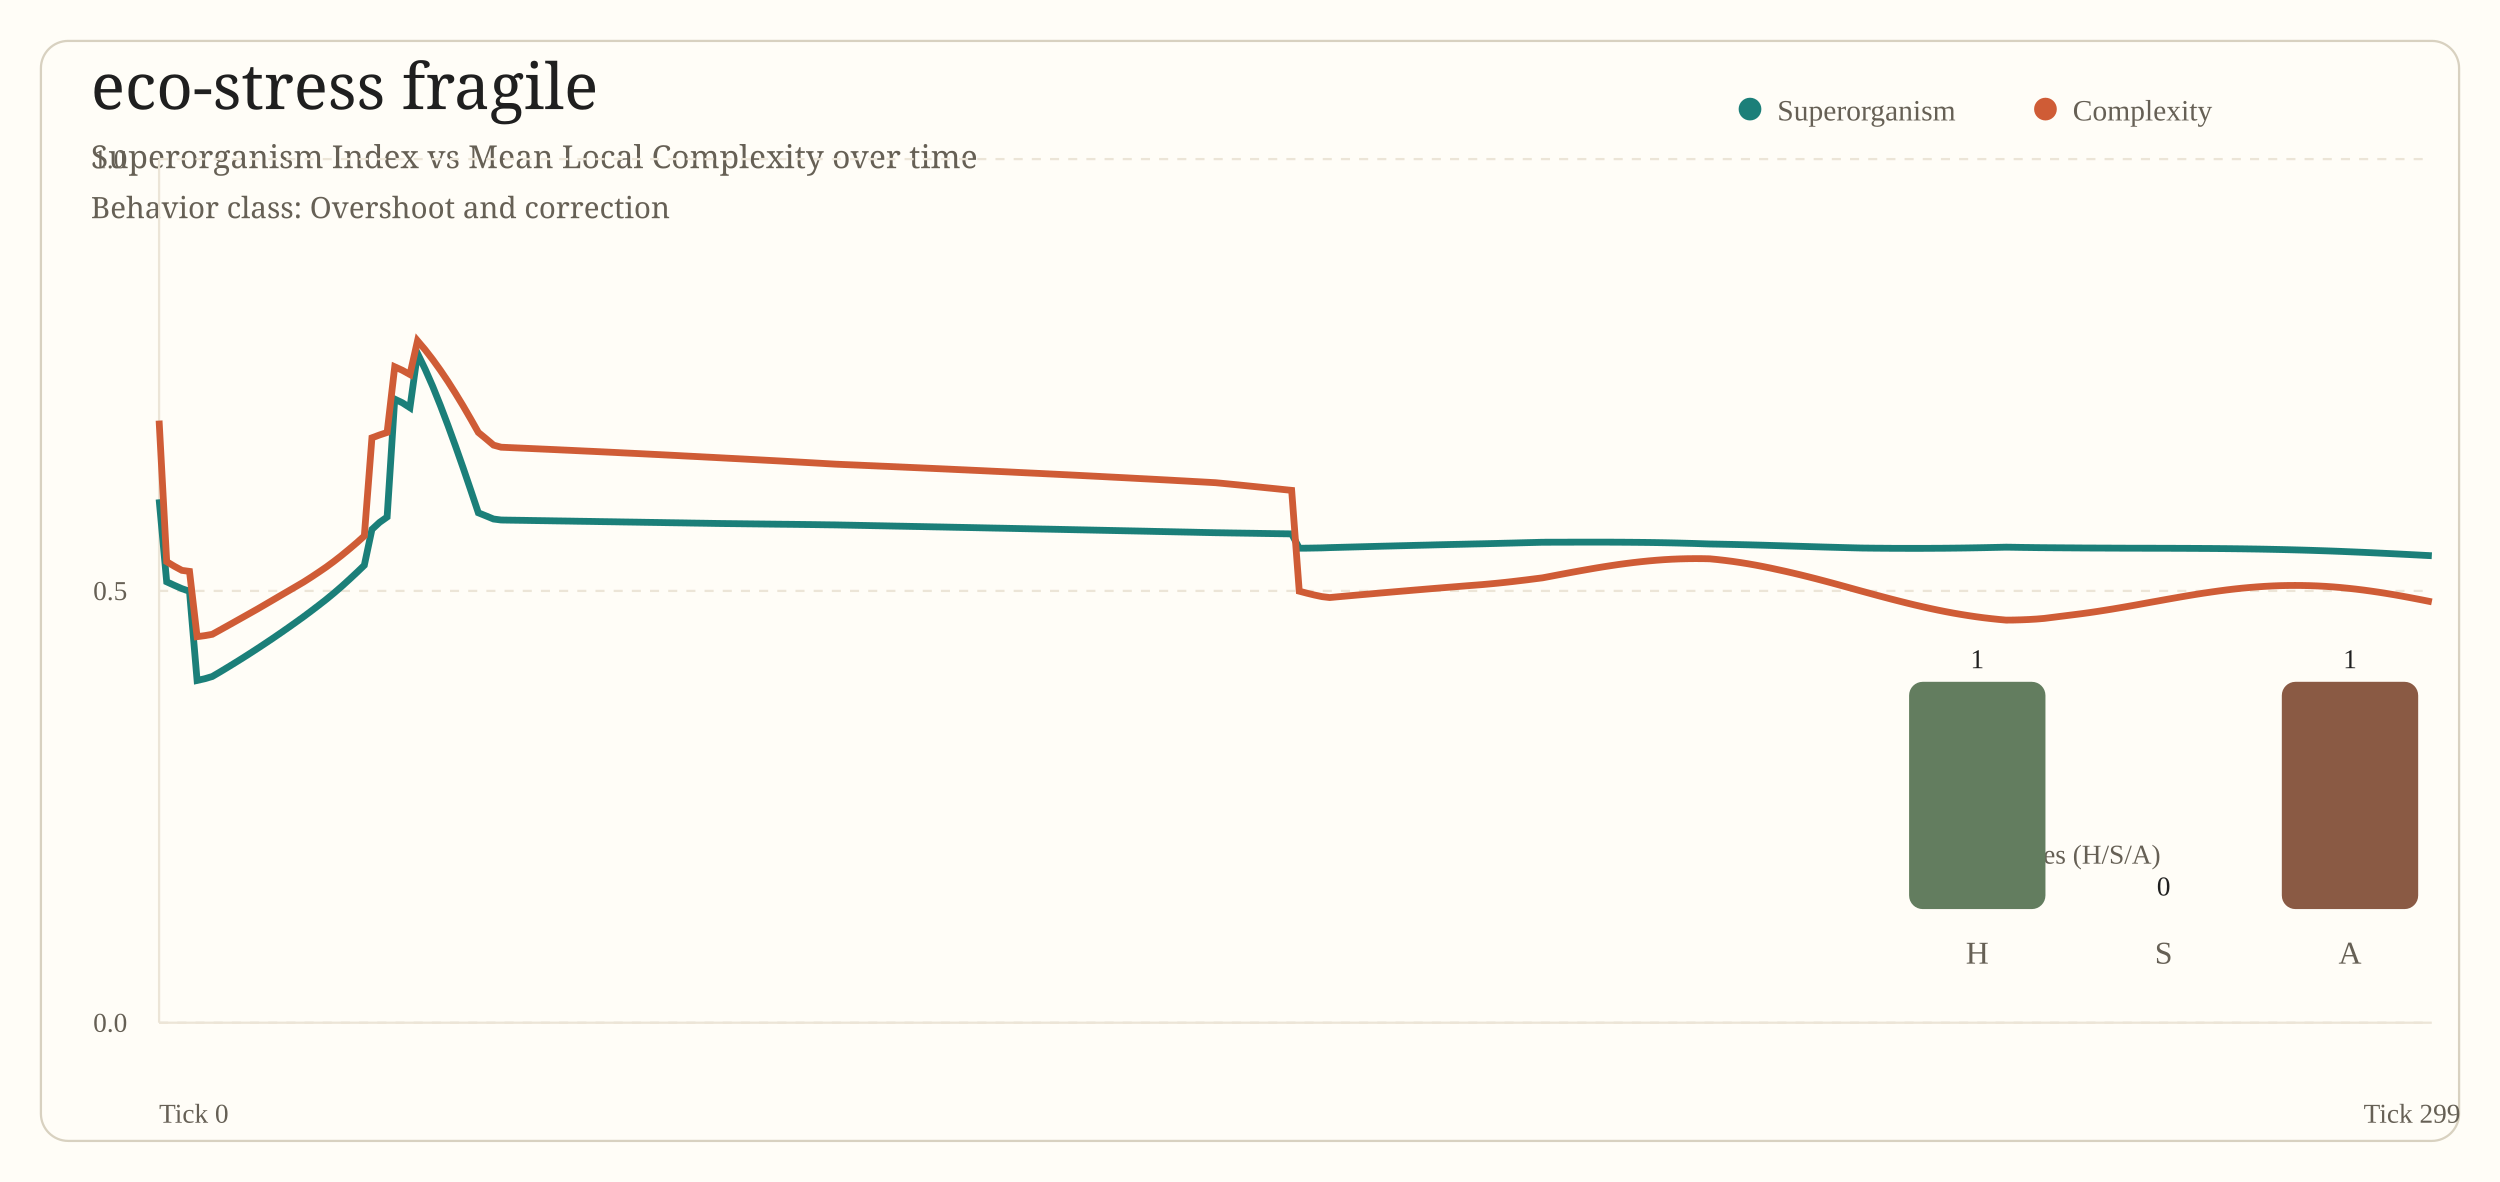
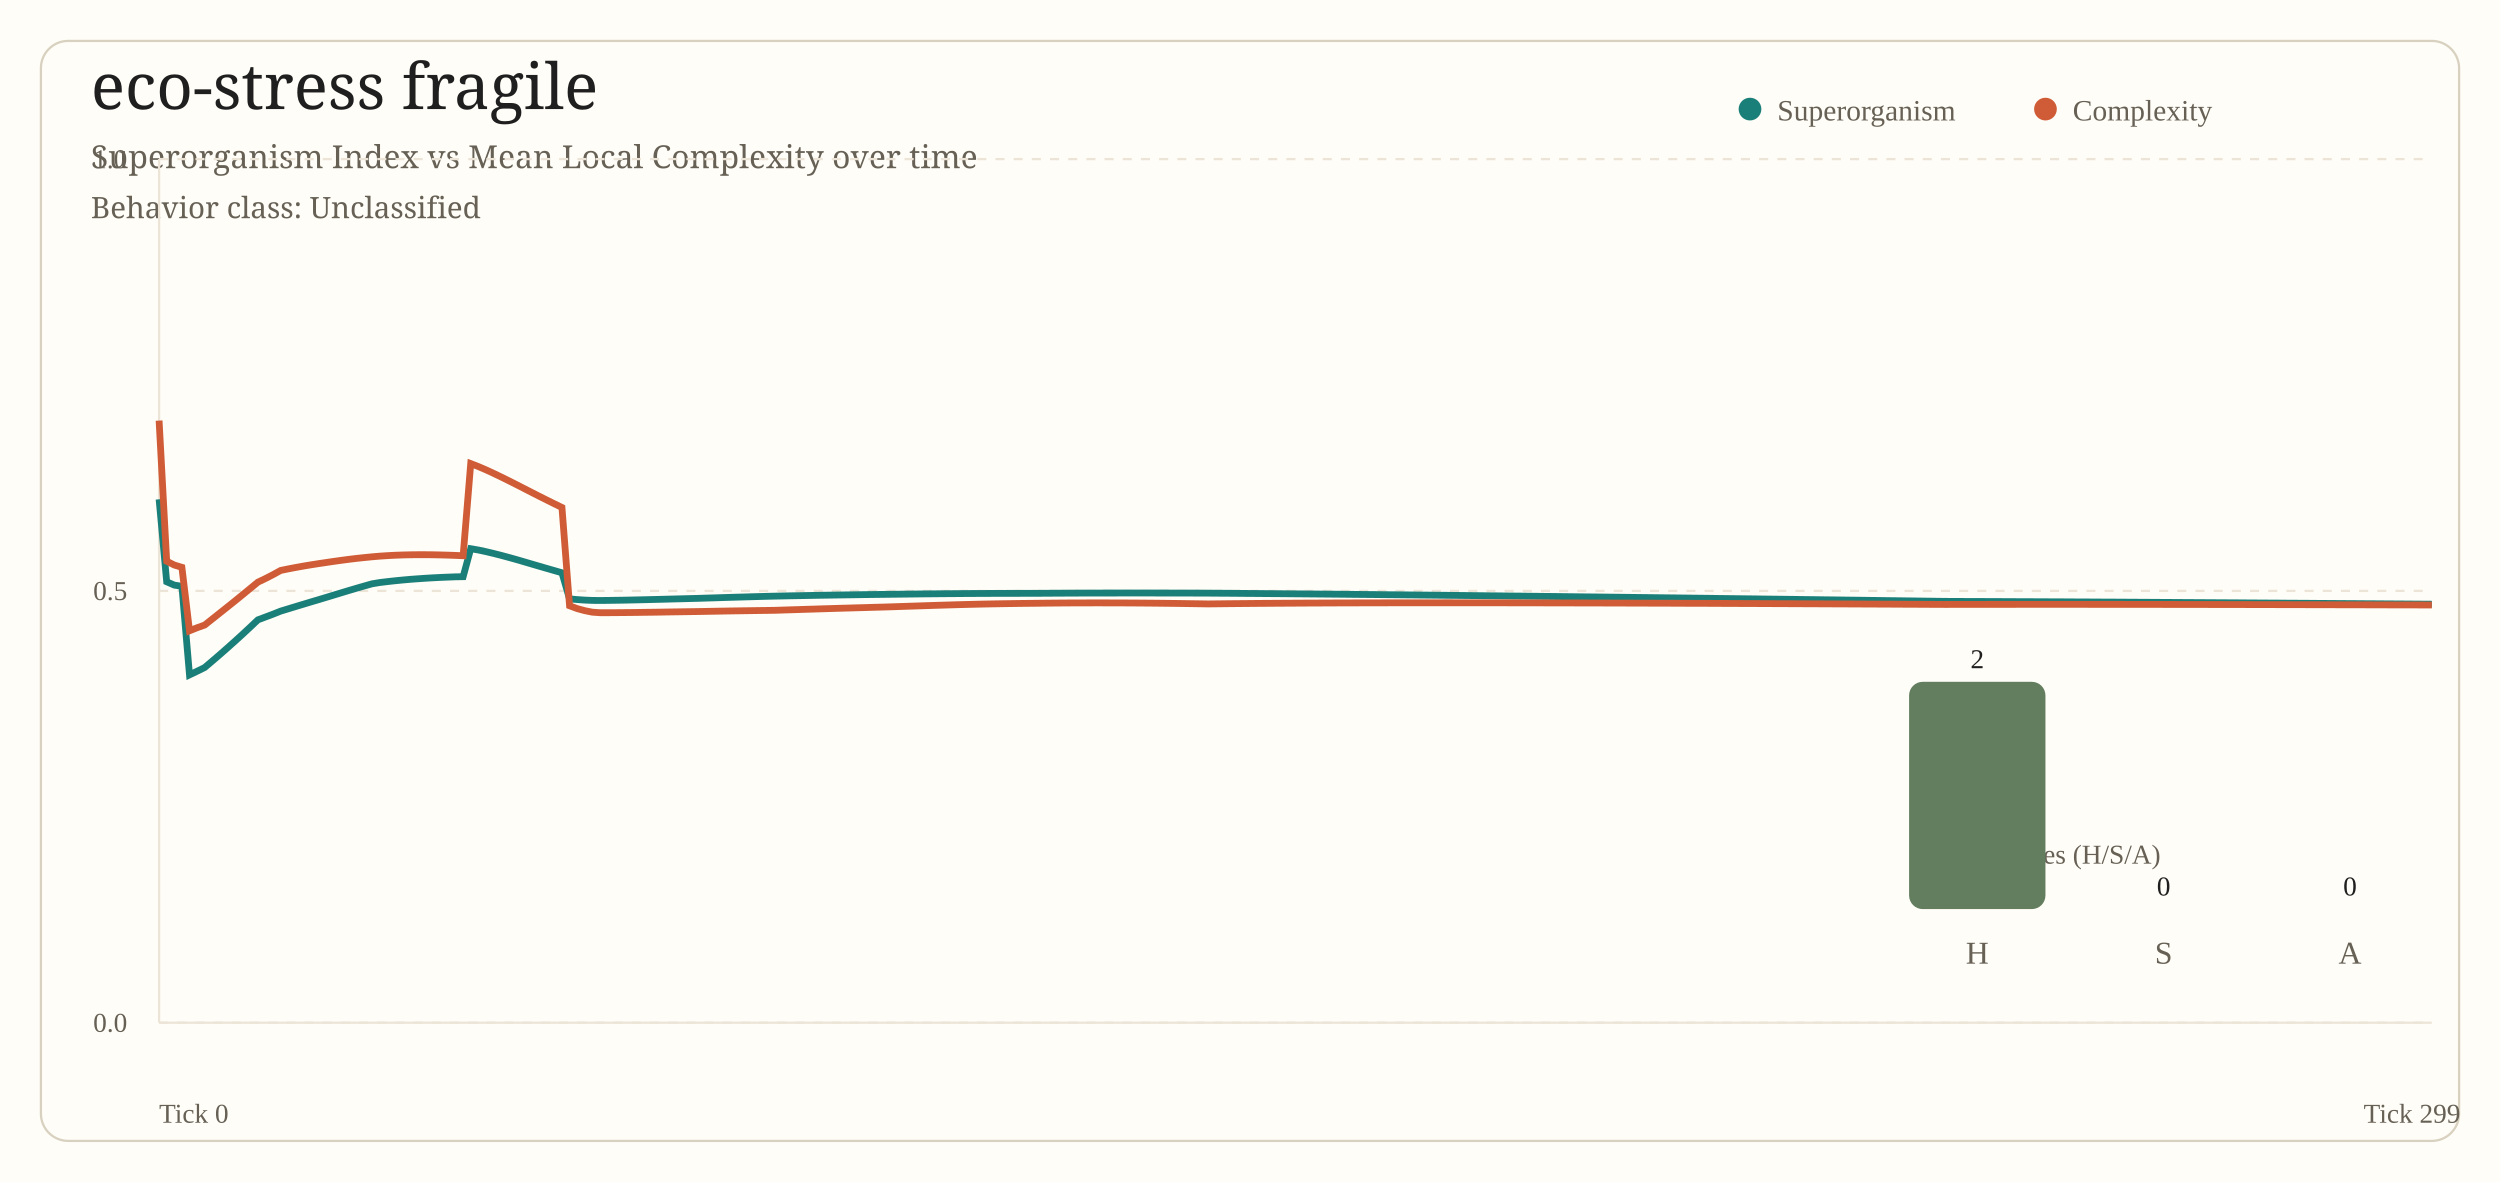
<svg xmlns="http://www.w3.org/2000/svg" width="1100" height="520" viewBox="0 0 1100 520">
  <rect x="0" y="0" width="1100" height="520" fill="#fffdf7" />
  <rect x="18" y="18" width="1064" height="484" fill="none" stroke="#d8d1c0" rx="12" />
  <text x="40" y="48" font-size="28" font-family="Georgia, serif" fill="#1f1f1f">eco-stress fragile</text>
  <text x="40" y="74" font-size="14" font-family="Georgia, serif" fill="#666055">Superorganism Index vs Mean Local Complexity over time</text>
-   <text x="40" y="96" font-size="13" font-family="Georgia, serif" fill="#666055">Behavior class: Overshoot and correction</text>
+   <text x="40" y="96" font-size="13" font-family="Georgia, serif" fill="#666055">Behavior class: Unclassified</text>
  <line x1="70" y1="70" x2="70" y2="450" stroke="#ece5d7" />
  <line x1="70" y1="450" x2="1070" y2="450" stroke="#ece5d7" />
  <line x1="70" y1="70" x2="1070" y2="70" stroke="#ece5d7" stroke-dasharray="4,4" />
  <text x="56" y="74" text-anchor="end" font-size="12" fill="#666055">1.0</text>
  <line x1="70" y1="260" x2="1070" y2="260" stroke="#ece5d7" stroke-dasharray="4,4" />
  <text x="56" y="264" text-anchor="end" font-size="12" fill="#666055">0.5</text>
  <line x1="70" y1="450" x2="1070" y2="450" stroke="#ece5d7" stroke-dasharray="4,4" />
  <text x="56" y="454" text-anchor="end" font-size="12" fill="#666055">0.0</text>
-   <path d="M 70.00 219.69 L 73.34 256.00 L 76.69 257.54 L 80.03 259.01 L 83.38 260.17 L 86.72 299.40 L 90.07 298.65 L 93.41 297.66 L 96.76 295.69 L 100.10 293.67 L 103.44 291.62 L 106.79 289.53 L 110.13 287.40 L 113.48 285.23 L 116.82 283.02 L 120.17 280.77 L 123.51 278.48 L 126.86 276.15 L 130.20 273.78 L 133.55 271.37 L 136.89 268.88 L 140.23 266.33 L 143.58 263.72 L 146.92 260.97 L 150.27 258.08 L 153.61 255.05 L 156.96 251.93 L 160.30 248.72 L 163.65 232.94 L 166.99 229.86 L 170.33 227.49 L 173.68 175.63 L 177.02 177.21 L 180.37 179.37 L 183.71 155.51 L 187.06 162.43 L 190.40 170.02 L 193.75 178.35 L 197.09 187.15 L 200.43 196.33 L 203.78 205.86 L 207.12 215.65 L 210.47 225.63 L 213.81 226.99 L 217.16 228.37 L 220.50 228.80 L 223.85 228.86 L 227.19 228.91 L 230.54 228.96 L 233.88 229.02 L 237.22 229.07 L 240.57 229.12 L 243.91 229.18 L 247.26 229.23 L 250.60 229.28 L 253.95 229.34 L 257.29 229.39 L 260.64 229.44 L 263.98 229.50 L 267.32 229.55 L 270.67 229.60 L 274.01 229.66 L 277.36 229.71 L 280.70 229.76 L 284.05 229.82 L 287.39 229.87 L 290.74 229.92 L 294.08 229.98 L 297.42 230.03 L 300.77 230.08 L 304.11 230.14 L 307.46 230.19 L 310.80 230.24 L 314.15 230.30 L 317.49 230.35 L 320.84 230.39 L 324.18 230.43 L 327.53 230.47 L 330.87 230.51 L 334.21 230.55 L 337.56 230.59 L 340.90 230.63 L 344.25 230.67 L 347.59 230.70 L 350.94 230.74 L 354.28 230.78 L 357.63 230.82 L 360.97 230.87 L 364.31 230.92 L 367.66 230.96 L 371.00 231.03 L 374.35 231.09 L 377.69 231.16 L 381.04 231.22 L 384.38 231.29 L 387.73 231.35 L 391.07 231.42 L 394.41 231.49 L 397.76 231.55 L 401.10 231.62 L 404.45 231.68 L 407.79 231.75 L 411.14 231.82 L 414.48 231.88 L 417.83 231.95 L 421.17 232.02 L 424.52 232.08 L 427.86 232.15 L 431.20 232.22 L 434.55 232.29 L 437.89 232.36 L 441.24 232.42 L 444.58 232.49 L 447.93 232.56 L 451.27 232.63 L 454.62 232.70 L 457.96 232.77 L 461.30 232.83 L 464.65 232.90 L 467.99 232.97 L 471.34 233.04 L 474.68 233.11 L 478.03 233.18 L 481.37 233.25 L 484.72 233.32 L 488.06 233.39 L 491.40 233.46 L 494.75 233.53 L 498.09 233.60 L 501.44 233.67 L 504.78 233.74 L 508.13 233.82 L 511.47 233.89 L 514.82 233.96 L 518.16 234.03 L 521.51 234.10 L 524.85 234.17 L 528.19 234.25 L 531.54 234.32 L 534.88 234.39 L 538.23 234.44 L 541.57 234.50 L 544.92 234.55 L 548.26 234.60 L 551.61 234.65 L 554.95 234.71 L 558.29 234.76 L 561.64 234.81 L 564.98 234.86 L 568.33 234.91 L 571.67 241.22 L 575.02 241.19 L 578.36 241.13 L 581.71 241.07 L 585.05 240.95 L 588.39 240.86 L 591.74 240.77 L 595.08 240.68 L 598.43 240.59 L 601.77 240.50 L 605.12 240.41 L 608.46 240.32 L 611.81 240.24 L 615.15 240.15 L 618.49 240.07 L 621.84 239.98 L 625.18 239.90 L 628.53 239.82 L 631.87 239.73 L 635.22 239.65 L 638.56 239.57 L 641.91 239.50 L 645.25 239.42 L 648.60 239.34 L 651.94 239.27 L 655.28 239.19 L 658.63 239.11 L 661.97 239.02 L 665.32 238.94 L 668.66 238.85 L 672.01 238.76 L 675.35 238.68 L 678.70 238.59 L 682.04 238.58 L 685.38 238.57 L 688.73 238.56 L 692.07 238.55 L 695.42 238.54 L 698.76 238.54 L 702.11 238.54 L 705.45 238.54 L 708.80 238.55 L 712.14 238.57 L 715.48 238.59 L 718.83 238.62 L 722.17 238.65 L 725.52 238.69 L 728.86 238.74 L 732.21 238.80 L 735.55 238.87 L 738.90 238.95 L 742.24 239.04 L 745.59 239.13 L 748.93 239.24 L 752.27 239.35 L 755.62 239.41 L 758.96 239.48 L 762.31 239.55 L 765.65 239.63 L 769.00 239.71 L 772.34 239.80 L 775.69 239.89 L 779.03 239.99 L 782.37 240.09 L 785.72 240.19 L 789.06 240.29 L 792.41 240.39 L 795.75 240.49 L 799.10 240.59 L 802.44 240.69 L 805.79 240.78 L 809.13 240.87 L 812.47 240.96 L 815.82 241.05 L 819.16 241.13 L 822.51 241.17 L 825.85 241.21 L 829.20 241.23 L 832.54 241.26 L 835.89 241.27 L 839.23 241.28 L 842.58 241.28 L 845.92 241.28 L 849.26 241.26 L 852.61 241.24 L 855.95 241.22 L 859.30 241.18 L 862.64 241.14 L 865.99 241.09 L 869.33 241.03 L 872.68 240.97 L 876.02 240.90 L 879.36 240.83 L 882.71 240.75 L 886.05 240.80 L 889.40 240.86 L 892.74 240.90 L 896.09 240.95 L 899.43 240.98 L 902.78 241.01 L 906.12 241.03 L 909.46 241.06 L 912.81 241.08 L 916.15 241.11 L 919.50 241.13 L 922.84 241.14 L 926.19 241.16 L 929.53 241.17 L 932.88 241.19 L 936.22 241.20 L 939.57 241.21 L 942.91 241.22 L 946.25 241.22 L 949.60 241.23 L 952.94 241.24 L 956.29 241.25 L 959.63 241.27 L 962.98 241.28 L 966.32 241.30 L 969.67 241.32 L 973.01 241.34 L 976.35 241.37 L 979.70 241.40 L 983.04 241.44 L 986.39 241.48 L 989.73 241.53 L 993.08 241.58 L 996.42 241.64 L 999.77 241.71 L 1003.11 241.78 L 1006.45 241.86 L 1009.80 241.95 L 1013.14 242.04 L 1016.49 242.14 L 1019.83 242.25 L 1023.18 242.36 L 1026.52 242.48 L 1029.87 242.61 L 1033.21 242.75 L 1036.56 242.89 L 1039.90 243.03 L 1043.24 243.18 L 1046.59 243.34 L 1049.93 243.50 L 1053.28 243.66 L 1056.62 243.83 L 1059.97 244.00 L 1063.31 244.17 L 1066.66 244.35 L 1070.00 244.52" fill="none" stroke="#1b7f79" stroke-width="3" />
-   <path d="M 70.00 185.06 L 73.34 247.13 L 76.69 249.15 L 80.03 250.96 L 83.38 251.41 L 86.72 280.13 L 90.07 279.68 L 93.41 279.09 L 96.76 277.24 L 100.10 275.38 L 103.44 273.51 L 106.79 271.63 L 110.13 269.75 L 113.48 267.86 L 116.82 265.91 L 120.17 263.95 L 123.51 261.99 L 126.86 260.04 L 130.20 258.09 L 133.55 256.12 L 136.89 253.99 L 140.23 251.77 L 143.58 249.48 L 146.92 247.02 L 150.27 244.41 L 153.61 241.66 L 156.96 238.82 L 160.30 235.82 L 163.65 192.63 L 166.99 191.39 L 170.33 190.28 L 173.68 161.41 L 177.02 162.92 L 180.37 164.79 L 183.71 149.94 L 187.06 153.90 L 190.40 158.22 L 193.75 162.88 L 197.09 167.84 L 200.43 173.11 L 203.78 178.61 L 207.12 184.36 L 210.47 190.27 L 213.81 193.01 L 217.16 195.85 L 220.50 196.77 L 223.85 196.92 L 227.19 197.07 L 230.54 197.22 L 233.88 197.37 L 237.22 197.52 L 240.57 197.67 L 243.91 197.82 L 247.26 197.98 L 250.60 198.13 L 253.95 198.29 L 257.29 198.45 L 260.64 198.60 L 263.98 198.76 L 267.32 198.92 L 270.67 199.08 L 274.01 199.25 L 277.36 199.41 L 280.70 199.57 L 284.05 199.74 L 287.39 199.91 L 290.74 200.07 L 294.08 200.24 L 297.42 200.41 L 300.77 200.59 L 304.11 200.76 L 307.46 200.93 L 310.80 201.11 L 314.15 201.28 L 317.49 201.46 L 320.84 201.64 L 324.18 201.81 L 327.53 201.99 L 330.87 202.17 L 334.21 202.35 L 337.56 202.53 L 340.90 202.71 L 344.25 202.89 L 347.59 203.08 L 350.94 203.27 L 354.28 203.46 L 357.63 203.65 L 360.97 203.84 L 364.31 204.04 L 367.66 204.23 L 371.00 204.38 L 374.35 204.52 L 377.69 204.66 L 381.04 204.81 L 384.38 204.95 L 387.73 205.10 L 391.07 205.24 L 394.41 205.39 L 397.76 205.54 L 401.10 205.69 L 404.45 205.84 L 407.79 205.99 L 411.14 206.14 L 414.48 206.29 L 417.83 206.44 L 421.17 206.60 L 424.52 206.75 L 427.86 206.91 L 431.20 207.06 L 434.55 207.22 L 437.89 207.38 L 441.24 207.53 L 444.58 207.69 L 447.93 207.86 L 451.27 208.02 L 454.62 208.18 L 457.96 208.34 L 461.30 208.51 L 464.65 208.67 L 467.99 208.84 L 471.34 209.00 L 474.68 209.17 L 478.03 209.34 L 481.37 209.51 L 484.72 209.68 L 488.06 209.86 L 491.40 210.03 L 494.75 210.20 L 498.09 210.38 L 501.44 210.56 L 504.78 210.73 L 508.13 210.91 L 511.47 211.09 L 514.82 211.27 L 518.16 211.46 L 521.51 211.64 L 524.85 211.83 L 528.19 212.01 L 531.54 212.20 L 534.88 212.39 L 538.23 212.71 L 541.57 213.04 L 544.92 213.37 L 548.26 213.71 L 551.61 214.05 L 554.95 214.39 L 558.29 214.73 L 561.64 215.07 L 564.98 215.42 L 568.33 215.76 L 571.67 260.11 L 575.02 261.00 L 578.36 261.81 L 581.71 262.52 L 585.05 262.92 L 588.39 262.61 L 591.74 262.31 L 595.08 262.01 L 598.43 261.71 L 601.77 261.42 L 605.12 261.12 L 608.46 260.83 L 611.81 260.54 L 615.15 260.25 L 618.49 259.97 L 621.84 259.68 L 625.18 259.40 L 628.53 259.12 L 631.87 258.84 L 635.22 258.57 L 638.56 258.30 L 641.91 258.03 L 645.25 257.76 L 648.60 257.50 L 651.94 257.24 L 655.28 256.94 L 658.63 256.62 L 661.97 256.27 L 665.32 255.90 L 668.66 255.50 L 672.01 255.10 L 675.35 254.67 L 678.70 254.25 L 682.04 253.62 L 685.38 252.98 L 688.73 252.35 L 692.07 251.73 L 695.42 251.12 L 698.76 250.53 L 702.11 249.95 L 705.45 249.40 L 708.80 248.88 L 712.14 248.38 L 715.48 247.93 L 718.83 247.51 L 722.17 247.13 L 725.52 246.79 L 728.86 246.50 L 732.21 246.25 L 735.55 246.06 L 738.90 245.92 L 742.24 245.83 L 745.59 245.79 L 748.93 245.80 L 752.27 245.87 L 755.62 246.20 L 758.96 246.58 L 762.31 247.01 L 765.65 247.50 L 769.00 248.04 L 772.34 248.63 L 775.69 249.27 L 779.03 249.95 L 782.37 250.68 L 785.72 251.41 L 789.06 252.18 L 792.41 252.98 L 795.75 253.81 L 799.10 254.66 L 802.44 255.54 L 805.79 256.43 L 809.13 257.34 L 812.47 258.26 L 815.82 259.19 L 819.16 260.11 L 822.51 261.02 L 825.85 261.93 L 829.20 262.82 L 832.54 263.70 L 835.89 264.55 L 839.23 265.39 L 842.58 266.20 L 845.92 266.97 L 849.26 267.72 L 852.61 268.43 L 855.95 269.10 L 859.30 269.73 L 862.64 270.31 L 865.99 270.85 L 869.33 271.35 L 872.68 271.80 L 876.02 272.19 L 879.36 272.54 L 882.71 272.85 L 886.05 272.81 L 889.40 272.72 L 892.74 272.58 L 896.09 272.38 L 899.43 272.10 L 902.78 271.68 L 906.12 271.26 L 909.46 270.84 L 912.81 270.42 L 916.15 269.99 L 919.50 269.53 L 922.84 269.03 L 926.19 268.51 L 929.53 267.97 L 932.88 267.40 L 936.22 266.82 L 939.57 266.23 L 942.91 265.62 L 946.25 265.01 L 949.60 264.41 L 952.94 263.80 L 956.29 263.21 L 959.63 262.62 L 962.98 262.05 L 966.32 261.50 L 969.67 260.97 L 973.01 260.48 L 976.35 260.01 L 979.70 259.57 L 983.04 259.17 L 986.39 258.81 L 989.73 258.50 L 993.08 258.23 L 996.42 258.00 L 999.77 257.82 L 1003.11 257.69 L 1006.45 257.62 L 1009.80 257.59 L 1013.14 257.62 L 1016.49 257.69 L 1019.83 257.82 L 1023.18 258.00 L 1026.52 258.23 L 1029.87 258.51 L 1033.21 258.84 L 1036.56 259.21 L 1039.90 259.62 L 1043.24 260.08 L 1046.59 260.57 L 1049.93 261.10 L 1053.28 261.66 L 1056.62 262.25 L 1059.97 262.87 L 1063.31 263.51 L 1066.66 264.16 L 1070.00 264.83" fill="none" stroke="#cf5c36" stroke-width="3" />
+   <path d="M 70.00 219.69 L 73.34 255.98 L 76.69 257.45 L 80.03 257.96 L 83.38 296.94 L 86.72 295.35 L 90.07 293.70 L 93.41 290.86 L 96.76 287.98 L 100.10 285.05 L 103.44 282.06 L 106.79 279.01 L 110.13 275.90 L 113.48 272.73 L 116.82 271.48 L 120.17 270.22 L 123.51 268.89 L 126.86 267.87 L 130.20 266.85 L 133.55 265.84 L 136.89 264.83 L 140.23 263.84 L 143.58 262.83 L 146.92 261.82 L 150.27 260.80 L 153.61 259.79 L 156.96 258.80 L 160.30 257.84 L 163.65 256.89 L 166.99 256.33 L 170.33 255.92 L 173.68 255.55 L 177.02 255.22 L 180.37 254.92 L 183.71 254.67 L 187.06 254.44 L 190.40 254.24 L 193.75 254.07 L 197.09 253.93 L 200.43 253.80 L 203.78 253.74 L 207.12 241.44 L 210.47 242.00 L 213.81 242.72 L 217.16 243.51 L 220.50 244.36 L 223.85 245.26 L 227.19 246.19 L 230.54 247.17 L 233.88 248.15 L 237.22 249.13 L 240.57 250.10 L 243.91 251.06 L 247.26 252.02 L 250.60 263.51 L 253.95 263.81 L 257.29 264.04 L 260.64 264.18 L 263.98 264.21 L 267.32 264.18 L 270.67 264.13 L 274.01 264.08 L 277.36 264.01 L 280.70 263.94 L 284.05 263.86 L 287.39 263.78 L 290.74 263.70 L 294.08 263.61 L 297.42 263.52 L 300.77 263.44 L 304.11 263.35 L 307.46 263.27 L 310.80 263.16 L 314.15 263.06 L 317.49 262.95 L 320.84 262.85 L 324.18 262.75 L 327.53 262.66 L 330.87 262.56 L 334.21 262.47 L 337.56 262.38 L 340.90 262.30 L 344.25 262.23 L 347.59 262.16 L 350.94 262.10 L 354.28 262.04 L 357.63 261.98 L 360.97 261.92 L 364.31 261.87 L 367.66 261.82 L 371.00 261.77 L 374.35 261.72 L 377.69 261.67 L 381.04 261.62 L 384.38 261.58 L 387.73 261.54 L 391.07 261.50 L 394.41 261.46 L 397.76 261.42 L 401.10 261.38 L 404.45 261.34 L 407.79 261.30 L 411.14 261.27 L 414.48 261.24 L 417.83 261.21 L 421.17 261.19 L 424.52 261.16 L 427.86 261.14 L 431.20 261.13 L 434.55 261.11 L 437.89 261.10 L 441.24 261.09 L 444.58 261.08 L 447.93 261.08 L 451.27 261.07 L 454.62 261.07 L 457.96 261.05 L 461.30 261.03 L 464.65 261.01 L 467.99 260.99 L 471.34 260.98 L 474.68 260.96 L 478.03 260.95 L 481.37 260.94 L 484.72 260.94 L 488.06 260.93 L 491.40 260.93 L 494.75 260.92 L 498.09 260.92 L 501.44 260.92 L 504.78 260.92 L 508.13 260.93 L 511.47 260.93 L 514.82 260.94 L 518.16 260.94 L 521.51 260.95 L 524.85 260.96 L 528.19 260.97 L 531.54 260.98 L 534.88 261.01 L 538.23 261.03 L 541.57 261.05 L 544.92 261.08 L 548.26 261.11 L 551.61 261.13 L 554.95 261.16 L 558.29 261.19 L 561.64 261.21 L 564.98 261.24 L 568.33 261.27 L 571.67 261.30 L 575.02 261.33 L 578.36 261.36 L 581.71 261.39 L 585.05 261.42 L 588.39 261.45 L 591.74 261.48 L 595.08 261.52 L 598.43 261.55 L 601.77 261.58 L 605.12 261.61 L 608.46 261.65 L 611.81 261.68 L 615.15 261.71 L 618.49 261.75 L 621.84 261.78 L 625.18 261.82 L 628.53 261.85 L 631.87 261.89 L 635.22 261.92 L 638.56 261.96 L 641.91 261.99 L 645.25 262.03 L 648.60 262.06 L 651.94 262.10 L 655.28 262.14 L 658.63 262.17 L 661.97 262.21 L 665.32 262.25 L 668.66 262.28 L 672.01 262.32 L 675.35 262.36 L 678.70 262.40 L 682.04 262.43 L 685.38 262.47 L 688.73 262.51 L 692.07 262.55 L 695.42 262.59 L 698.76 262.63 L 702.11 262.66 L 705.45 262.70 L 708.80 262.74 L 712.14 262.78 L 715.48 262.82 L 718.83 262.86 L 722.17 262.90 L 725.52 262.94 L 728.86 262.98 L 732.21 263.02 L 735.55 263.06 L 738.90 263.10 L 742.24 263.14 L 745.59 263.18 L 748.93 263.22 L 752.27 263.26 L 755.62 263.31 L 758.96 263.35 L 762.31 263.39 L 765.65 263.43 L 769.00 263.47 L 772.34 263.51 L 775.69 263.56 L 779.03 263.60 L 782.37 263.64 L 785.72 263.68 L 789.06 263.72 L 792.41 263.77 L 795.75 263.81 L 799.10 263.85 L 802.44 263.90 L 805.79 263.94 L 809.13 263.98 L 812.47 264.03 L 815.82 264.07 L 819.16 264.11 L 822.51 264.16 L 825.85 264.20 L 829.20 264.25 L 832.54 264.29 L 835.89 264.33 L 839.23 264.38 L 842.58 264.42 L 845.92 264.47 L 849.26 264.51 L 852.61 264.56 L 855.95 264.60 L 859.30 264.62 L 862.64 264.63 L 865.99 264.64 L 869.33 264.65 L 872.68 264.66 L 876.02 264.68 L 879.36 264.69 L 882.71 264.70 L 886.05 264.72 L 889.40 264.73 L 892.74 264.74 L 896.09 264.76 L 899.43 264.77 L 902.78 264.79 L 906.12 264.80 L 909.46 264.82 L 912.81 264.84 L 916.15 264.85 L 919.50 264.87 L 922.84 264.89 L 926.19 264.91 L 929.53 264.92 L 932.88 264.94 L 936.22 264.96 L 939.57 264.98 L 942.91 265.00 L 946.25 265.02 L 949.60 265.04 L 952.94 265.06 L 956.29 265.08 L 959.63 265.10 L 962.98 265.12 L 966.32 265.14 L 969.67 265.16 L 973.01 265.18 L 976.35 265.20 L 979.70 265.22 L 983.04 265.24 L 986.39 265.26 L 989.73 265.29 L 993.08 265.31 L 996.42 265.33 L 999.77 265.35 L 1003.11 265.37 L 1006.45 265.40 L 1009.80 265.42 L 1013.14 265.44 L 1016.49 265.46 L 1019.83 265.49 L 1023.18 265.51 L 1026.52 265.53 L 1029.87 265.56 L 1033.21 265.58 L 1036.56 265.60 L 1039.90 265.63 L 1043.24 265.65 L 1046.59 265.67 L 1049.93 265.70 L 1053.28 265.72 L 1056.62 265.74 L 1059.97 265.77 L 1063.31 265.79 L 1066.66 265.82 L 1070.00 265.84" fill="none" stroke="#1b7f79" stroke-width="3" />
+   <path d="M 70.00 185.06 L 73.34 246.93 L 76.69 248.61 L 80.03 249.62 L 83.38 277.54 L 86.72 276.21 L 90.07 275.01 L 93.41 272.36 L 96.76 269.70 L 100.10 267.04 L 103.44 264.37 L 106.79 261.64 L 110.13 258.90 L 113.48 256.15 L 116.82 254.55 L 120.17 252.83 L 123.51 250.99 L 126.86 250.31 L 130.20 249.67 L 133.55 249.07 L 136.89 248.51 L 140.23 247.99 L 143.58 247.49 L 146.92 247.00 L 150.27 246.53 L 153.61 246.09 L 156.96 245.69 L 160.30 245.33 L 163.65 245.00 L 166.99 244.71 L 170.33 244.49 L 173.68 244.31 L 177.02 244.19 L 180.37 244.11 L 183.71 244.07 L 187.06 244.07 L 190.40 244.10 L 193.75 244.17 L 197.09 244.26 L 200.43 244.38 L 203.78 244.52 L 207.12 203.99 L 210.47 205.28 L 213.81 206.72 L 217.16 208.26 L 220.50 209.86 L 223.85 211.52 L 227.19 213.20 L 230.54 214.92 L 233.88 216.63 L 237.22 218.33 L 240.57 220.01 L 243.91 221.66 L 247.26 223.30 L 250.60 266.53 L 253.95 267.78 L 257.29 268.69 L 260.64 269.36 L 263.98 269.59 L 267.32 269.59 L 270.67 269.57 L 274.01 269.54 L 277.36 269.51 L 280.70 269.47 L 284.05 269.42 L 287.39 269.38 L 290.74 269.33 L 294.08 269.27 L 297.42 269.22 L 300.77 269.17 L 304.11 269.12 L 307.46 269.07 L 310.80 269.01 L 314.15 268.95 L 317.49 268.89 L 320.84 268.83 L 324.18 268.78 L 327.53 268.73 L 330.87 268.68 L 334.21 268.63 L 337.56 268.59 L 340.90 268.54 L 344.25 268.43 L 347.59 268.32 L 350.94 268.22 L 354.28 268.11 L 357.63 268.01 L 360.97 267.90 L 364.31 267.80 L 367.66 267.70 L 371.00 267.60 L 374.35 267.51 L 377.69 267.41 L 381.04 267.32 L 384.38 267.22 L 387.73 267.13 L 391.07 267.03 L 394.41 266.92 L 397.76 266.81 L 401.10 266.70 L 404.45 266.59 L 407.79 266.48 L 411.14 266.37 L 414.48 266.27 L 417.83 266.17 L 421.17 266.07 L 424.52 265.98 L 427.86 265.90 L 431.20 265.82 L 434.55 265.75 L 437.89 265.69 L 441.24 265.63 L 444.58 265.58 L 447.93 265.53 L 451.27 265.49 L 454.62 265.46 L 457.96 265.42 L 461.30 265.38 L 464.65 265.35 L 467.99 265.32 L 471.34 265.30 L 474.68 265.29 L 478.03 265.28 L 481.37 265.27 L 484.72 265.27 L 488.06 265.28 L 491.40 265.29 L 494.75 265.30 L 498.09 265.32 L 501.44 265.34 L 504.78 265.37 L 508.13 265.40 L 511.47 265.44 L 514.82 265.48 L 518.16 265.52 L 521.51 265.57 L 524.85 265.62 L 528.19 265.67 L 531.54 265.73 L 534.88 265.69 L 538.23 265.65 L 541.57 265.61 L 544.92 265.58 L 548.26 265.55 L 551.61 265.52 L 554.95 265.49 L 558.29 265.47 L 561.64 265.44 L 564.98 265.42 L 568.33 265.40 L 571.67 265.38 L 575.02 265.36 L 578.36 265.35 L 581.71 265.33 L 585.05 265.32 L 588.39 265.30 L 591.74 265.29 L 595.08 265.28 L 598.43 265.27 L 601.77 265.26 L 605.12 265.26 L 608.46 265.25 L 611.81 265.24 L 615.15 265.24 L 618.49 265.23 L 621.84 265.23 L 625.18 265.23 L 628.53 265.23 L 631.87 265.23 L 635.22 265.22 L 638.56 265.22 L 641.91 265.23 L 645.25 265.23 L 648.60 265.23 L 651.94 265.23 L 655.28 265.23 L 658.63 265.24 L 661.97 265.24 L 665.32 265.25 L 668.66 265.25 L 672.01 265.26 L 675.35 265.26 L 678.70 265.27 L 682.04 265.28 L 685.38 265.28 L 688.73 265.29 L 692.07 265.30 L 695.42 265.31 L 698.76 265.31 L 702.11 265.32 L 705.45 265.33 L 708.80 265.34 L 712.14 265.35 L 715.48 265.36 L 718.83 265.37 L 722.17 265.38 L 725.52 265.39 L 728.86 265.40 L 732.21 265.41 L 735.55 265.42 L 738.90 265.44 L 742.24 265.45 L 745.59 265.46 L 748.93 265.47 L 752.27 265.48 L 755.62 265.50 L 758.96 265.51 L 762.31 265.52 L 765.65 265.54 L 769.00 265.55 L 772.34 265.56 L 775.69 265.58 L 779.03 265.59 L 782.37 265.61 L 785.72 265.62 L 789.06 265.63 L 792.41 265.65 L 795.75 265.66 L 799.10 265.68 L 802.44 265.69 L 805.79 265.71 L 809.13 265.72 L 812.47 265.74 L 815.82 265.75 L 819.16 265.77 L 822.51 265.79 L 825.85 265.80 L 829.20 265.82 L 832.54 265.83 L 835.89 265.85 L 839.23 265.87 L 842.58 265.88 L 845.92 265.90 L 849.26 265.92 L 852.61 265.93 L 855.95 265.95 L 859.30 265.94 L 862.64 265.94 L 865.99 265.94 L 869.33 265.93 L 872.68 265.93 L 876.02 265.92 L 879.36 265.92 L 882.71 265.92 L 886.05 265.92 L 889.40 265.91 L 892.74 265.91 L 896.09 265.91 L 899.43 265.91 L 902.78 265.91 L 906.12 265.91 L 909.46 265.91 L 912.81 265.91 L 916.15 265.91 L 919.50 265.92 L 922.84 265.92 L 926.19 265.92 L 929.53 265.92 L 932.88 265.92 L 936.22 265.93 L 939.57 265.93 L 942.91 265.93 L 946.25 265.94 L 949.60 265.94 L 952.94 265.95 L 956.29 265.95 L 959.63 265.96 L 962.98 265.96 L 966.32 265.97 L 969.67 265.97 L 973.01 265.98 L 976.35 265.98 L 979.70 265.99 L 983.04 266.00 L 986.39 266.00 L 989.73 266.01 L 993.08 266.02 L 996.42 266.02 L 999.77 266.03 L 1003.11 266.04 L 1006.45 266.04 L 1009.80 266.05 L 1013.14 266.06 L 1016.49 266.07 L 1019.83 266.07 L 1023.18 266.08 L 1026.52 266.09 L 1029.87 266.10 L 1033.21 266.11 L 1036.56 266.11 L 1039.90 266.12 L 1043.24 266.13 L 1046.59 266.14 L 1049.93 266.15 L 1053.28 266.16 L 1056.62 266.17 L 1059.97 266.17 L 1063.31 266.18 L 1066.66 266.19 L 1070.00 266.20" fill="none" stroke="#cf5c36" stroke-width="3" />
  <circle cx="770" cy="48" r="5" fill="#1b7f79" />
  <text x="782" y="53" font-size="13" fill="#666055">Superorganism</text>
  <circle cx="900" cy="48" r="5" fill="#cf5c36" />
  <text x="912" y="53" font-size="13" fill="#666055">Complexity</text>
  <text x="70" y="494" font-size="12" fill="#666055">Tick 0</text>
  <text x="1040" y="494" font-size="12" fill="#666055">Tick 299</text>
  <text x="850" y="380" font-size="12" fill="#666055">Final modes (H/S/A)</text>
  <rect x="840" y="300" width="60" height="100" fill="#637d5f" rx="6" />
  <text x="870" y="424" text-anchor="middle" font-size="14" fill="#666055">H</text>
-   <text x="870" y="294" text-anchor="middle" font-size="12" fill="#1f1f1f">1</text>
+   <text x="870" y="294" text-anchor="middle" font-size="12" fill="#1f1f1f">2</text>
  <rect x="922" y="400" width="60" height="0" fill="#9e7c46" rx="6" />
  <text x="952" y="424" text-anchor="middle" font-size="14" fill="#666055">S</text>
  <text x="952" y="394" text-anchor="middle" font-size="12" fill="#1f1f1f">0</text>
-   <rect x="1004" y="300" width="60" height="100" fill="#8a5a44" rx="6" />
+   <rect x="1004" y="400" width="60" height="0" fill="#8a5a44" rx="6" />
  <text x="1034" y="424" text-anchor="middle" font-size="14" fill="#666055">A</text>
-   <text x="1034" y="294" text-anchor="middle" font-size="12" fill="#1f1f1f">1</text>
+   <text x="1034" y="394" text-anchor="middle" font-size="12" fill="#1f1f1f">0</text>
</svg>
